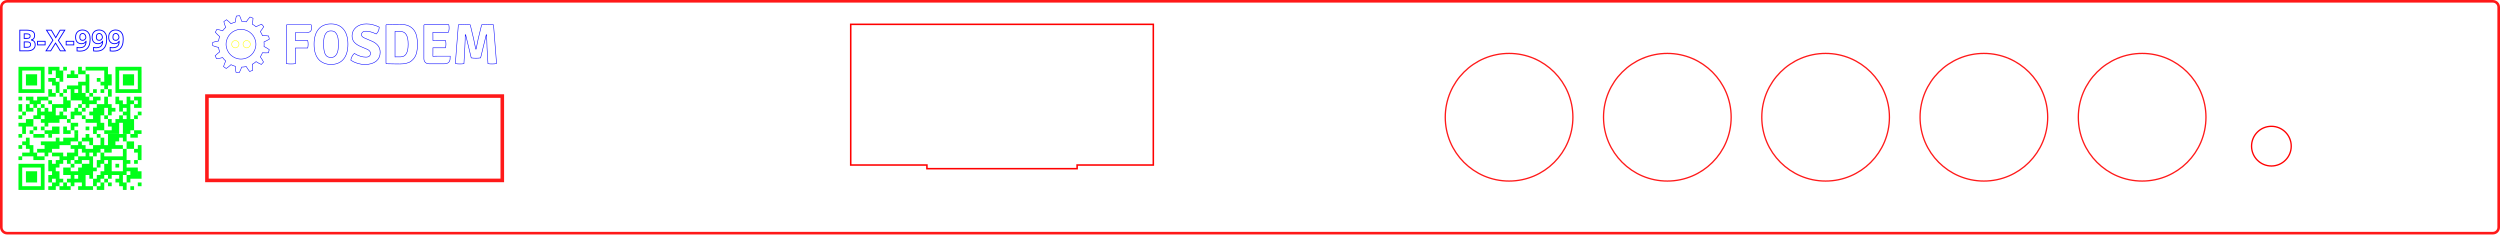
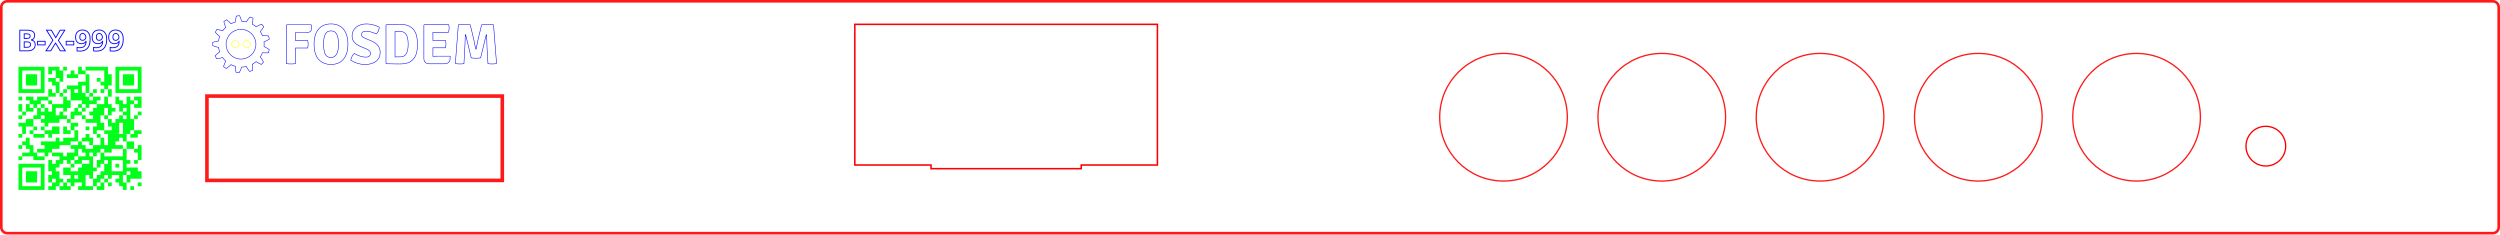
<svg xmlns="http://www.w3.org/2000/svg" width="426.5mm" height="40mm" viewBox="0 0 426.5 40" version="1.1" id="svg2045" xml:space="preserve">
  <defs id="defs2042" />
  <g id="layer1" transform="translate(-0.2499935)">
    <rect style="opacity:0.9;fill:none;stroke:#ff0000;stroke-width:0.447;stop-color:#000000" id="outline" width="426.053" height="39.553" x="0.474" y="0.224" rx="0.999" />
    <rect style="opacity:0.9;fill:none;stroke:#ff0000;stroke-width:0.612;stop-color:#000000" id="slot-ethernet-0" width="50.388" height="14.388" x="35.553" y="16.389" />
    <g id="logo" transform="matrix(0.5948911,0,0,0.5948911,-28.30251,-4.358687)">
      <path id="path41" style="fill:none;fill-opacity:1;fill-rule:nonzero;stroke:#0000ff;stroke-width:0.149" d="m 132.71,16.647 0.016,1.273 v 1.028 h 3.508 c 0.087,0.327 0.131,0.683 0.131,1.069 0,0.386 -0.044,0.742 -0.131,1.069 h -3.508 v 4.487 c -0.346,0.065 -0.779,0.098 -1.298,0.098 -0.519,0 -0.951,-0.033 -1.297,-0.098 V 14.526 l 0.114,-0.098 h 6.984 c 0.065,0.272 0.098,0.612 0.098,1.02 0,0.408 -0.112,0.71 -0.335,0.906 -0.224,0.196 -0.576,0.294 -1.056,0.294 h -3.226" />
      <path id="path43" style="fill:none;fill-opacity:1;fill-rule:nonzero;stroke:#0000ff;stroke-width:0.149" d="m 141.13,22.537 c 0.294,0.849 0.887,1.273 1.779,1.273 0.446,0 0.808,-0.111 1.086,-0.335 0.277,-0.223 0.495,-0.506 0.652,-0.849 0.158,-0.342 0.264,-0.726 0.318,-1.15 0.055,-0.424 0.082,-0.843 0.082,-1.256 0,-0.381 -0.013,-0.805 -0.041,-1.273 -0.027,-0.467 -0.106,-0.905 -0.237,-1.313 -0.131,-0.408 -0.337,-0.751 -0.62,-1.028 -0.283,-0.277 -0.697,-0.416 -1.241,-0.416 -0.522,0 -0.921,0.133 -1.199,0.399 -0.277,0.267 -0.484,0.596 -0.62,0.987 -0.136,0.392 -0.22,0.807 -0.253,1.248 -0.032,0.441 -0.048,0.83 -0.048,1.167 0,0.5 0.024,0.946 0.073,1.338 0.048,0.392 0.138,0.794 0.269,1.207 z m -1.321,2.252 c -1.164,-0.968 -1.746,-2.561 -1.746,-4.781 0,-0.957 0.111,-1.798 0.335,-2.521 0.223,-0.723 0.544,-1.33 0.962,-1.819 0.419,-0.49 0.927,-0.859 1.526,-1.109 0.599,-0.251 1.273,-0.375 2.023,-0.375 0.751,0 1.428,0.125 2.032,0.375 0.604,0.25 1.115,0.623 1.534,1.117 0.419,0.496 0.739,1.104 0.962,1.828 0.223,0.723 0.335,1.558 0.335,2.505 0,0.946 -0.112,1.781 -0.335,2.504 -0.223,0.724 -0.544,1.33 -0.962,1.819 -0.419,0.49 -0.93,0.86 -1.534,1.11 -0.603,0.25 -1.281,0.375 -2.032,0.375 -1.24,0 -2.273,-0.343 -3.1,-1.028" />
      <path id="path45" style="fill:none;fill-opacity:1;fill-rule:nonzero;stroke:#0000ff;stroke-width:0.149;stroke-dasharray:none" d="m 148.603,24.61 c 0.033,-0.359 0.144,-0.718 0.335,-1.077 0.19,-0.359 0.416,-0.653 0.677,-0.881 1.164,0.708 2.268,1.061 3.312,1.061 0.457,0 0.792,-0.103 1.004,-0.31 0.212,-0.206 0.318,-0.462 0.318,-0.767 0,-0.511 -0.343,-0.913 -1.028,-1.207 l -1.925,-0.816 c -0.751,-0.337 -1.327,-0.742 -1.73,-1.215 -0.403,-0.473 -0.604,-1.074 -0.604,-1.803 0,-0.5 0.1,-0.957 0.302,-1.37 0.201,-0.413 0.484,-0.772 0.849,-1.077 0.364,-0.304 0.796,-0.541 1.297,-0.709 0.5,-0.168 1.055,-0.253 1.664,-0.253 1.218,0 2.448,0.31 3.688,0.93 -0.054,0.838 -0.348,1.491 -0.881,1.958 -1.109,-0.533 -2.088,-0.8 -2.937,-0.8 -0.435,0 -0.762,0.098 -0.979,0.294 -0.218,0.195 -0.327,0.419 -0.327,0.669 0,0.424 0.321,0.767 0.963,1.028 l 1.958,0.832 c 0.827,0.349 1.444,0.795 1.852,1.338 0.408,0.544 0.612,1.175 0.612,1.893 0,0.511 -0.093,0.979 -0.277,1.403 -0.185,0.424 -0.459,0.791 -0.824,1.101 -0.365,0.31 -0.819,0.553 -1.363,0.726 -0.544,0.174 -1.18,0.261 -1.909,0.261 -1.414,0 -2.763,-0.402 -4.047,-1.208" />
      <path id="path47" style="fill:none;fill-opacity:1;fill-rule:nonzero;stroke:#0000ff;stroke-width:0.149" d="m 162.897,23.631 c 1.436,0 2.154,-1.208 2.154,-3.622 0,-2.426 -0.718,-3.639 -2.154,-3.639 h -0.922 c -0.266,0 -0.498,-0.005 -0.694,-0.016 v 7.294 c 0.196,-0.011 0.427,-0.016 0.694,-0.016 z m 3.002,1.224 c -0.348,0.283 -0.805,0.49 -1.371,0.62 -0.566,0.131 -1.191,0.196 -1.876,0.196 -0.338,0 -0.824,-0.006 -1.461,-0.016 -0.636,-0.011 -1.433,-0.027 -2.39,-0.049 L 158.687,25.491 V 14.51 l 0.114,-0.114 c 0.631,-0.021 1.286,-0.038 1.966,-0.049 0.68,-0.011 1.395,-0.016 2.146,-0.016 0.924,0 1.697,0.147 2.317,0.441 0.62,0.293 1.115,0.696 1.485,1.207 0.369,0.511 0.631,1.112 0.783,1.803 0.152,0.691 0.228,1.433 0.228,2.227 0,1.088 -0.125,2.029 -0.375,2.823 -0.25,0.795 -0.734,1.468 -1.452,2.023" />
      <path id="path49" style="fill:none;fill-opacity:1;fill-rule:nonzero;stroke:#0000ff;stroke-width:0.149" d="m 172.149,22.276 -0.016,1.175 v 0.016 c 0.498,-0.021 0.9,-0.033 1.203,-0.033 h 3.773 c 0,0.403 -0.016,0.712 -0.049,0.93 -0.131,0.838 -0.685,1.256 -1.664,1.256 h -4.341 c -0.468,0 -0.835,-0.136 -1.101,-0.408 -0.267,-0.272 -0.4,-0.642 -0.4,-1.109 V 14.542 l 0.114,-0.115 h 7.033 c 0.065,0.316 0.098,0.659 0.098,1.028 0,0.37 -0.076,0.756 -0.228,1.159 h -4.439 l 0.016,1.175 v 1.142 c 0.282,-0.01 0.649,-0.016 1.104,-0.016 h 2.486 c 0.098,0.305 0.147,0.653 0.147,1.045 0,0.392 -0.049,0.75 -0.147,1.077 h -3.59 v 1.24" />
      <path id="path51" style="fill:none;fill-opacity:1;fill-rule:nonzero;stroke:#0000ff;stroke-width:0.149" d="m 178.578,25.54 0.865,-11.096 c 0.479,-0.087 1.044,-0.131 1.697,-0.131 0.652,0 1.224,0.044 1.713,0.131 l 0.963,3.998 c 0.381,1.805 0.582,2.79 0.604,2.953 h 0.114 c 0.043,-0.272 0.245,-1.256 0.604,-2.953 l 0.979,-3.998 c 0.479,-0.087 1.045,-0.131 1.697,-0.131 0.653,0 1.224,0.044 1.714,0.131 l 0.865,11.096 c -0.338,0.087 -0.753,0.131 -1.248,0.131 -0.496,0 -0.901,-0.027 -1.216,-0.082 l -0.261,-4.536 c -0.076,-1.805 -0.119,-3.062 -0.13,-3.769 h -0.098 l -1.616,6.641 c -0.391,0.065 -0.84,0.098 -1.346,0.098 -0.506,0 -0.954,-0.033 -1.346,-0.098 l -1.599,-6.641 h -0.114 c 0,0.968 -0.044,2.224 -0.131,3.769 l -0.245,4.536 c -0.316,0.054 -0.72,0.082 -1.215,0.082 -0.495,0 -0.912,-0.044 -1.249,-0.131" />
      <path id="path53" style="fill:none;fill-opacity:1;fill-rule:nonzero;stroke:#0000ff;stroke-width:0.149" d="m 117.096,24.268 c -2.328,0 -4.268,-1.893 -4.268,-4.256 0,-2.352 1.94,-4.279 4.268,-4.279 2.363,0 4.292,1.928 4.292,4.279 0,2.363 -1.928,4.256 -4.292,4.256 z m 6.649,-4.265 -0.033,-0.662 c 0.513,-0.22 1.02,-0.48 1.518,-0.781 -0.041,-0.312 -0.142,-0.613 -0.215,-0.918 -0.587,-0.08 -1.181,-0.106 -1.747,-0.09 -0.075,-0.208 -0.185,-0.401 -0.277,-0.602 -0.1,-0.197 -0.225,-0.38 -0.337,-0.571 0.358,-0.438 0.679,-0.9 0.98,-1.4 -0.18,-0.258 -0.41,-0.475 -0.617,-0.71 -0.555,0.203 -1.094,0.456 -1.587,0.733 -0.164,-0.148 -0.35,-0.27 -0.525,-0.406 -0.181,-0.126 -0.375,-0.233 -0.563,-0.35 0.114,-0.553 0.184,-1.112 0.22,-1.695 -0.28,-0.145 -0.585,-0.231 -0.878,-0.344 -0.398,0.438 -0.757,0.913 -1.066,1.387 -0.213,-0.057 -0.436,-0.074 -0.653,-0.113 -0.219,-0.035 -0.441,-0.029 -0.662,-0.045 -0.157,-0.556 -0.354,-1.07 -0.592,-1.604 -0.314,0.006 -0.625,0.055 -0.936,0.105 -0.151,0.561 -0.249,1.153 -0.3,1.722 -0.217,0.047 -0.424,0.125 -0.631,0.203 -0.211,0.068 -0.407,0.17 -0.607,0.266 -0.396,-0.415 -0.818,-0.793 -1.273,-1.145 -0.274,0.155 -0.53,0.336 -0.778,0.53 0.129,0.569 0.316,1.133 0.536,1.663 -0.169,0.143 -0.317,0.308 -0.464,0.473 -0.156,0.158 -0.281,0.34 -0.415,0.517 -0.543,-0.185 -1.09,-0.323 -1.658,-0.425 -0.171,0.264 -0.313,0.544 -0.445,0.831 0.377,0.444 0.807,0.859 1.246,1.225 -0.084,0.205 -0.137,0.42 -0.191,0.635 -0.064,0.212 -0.092,0.433 -0.125,0.651 -0.565,0.09 -1.122,0.222 -1.666,0.396 -0.021,0.313 -0.03,0.626 -0.005,0.939 0.549,0.217 1.099,0.387 1.671,0.505 0.033,0.218 0.061,0.438 0.125,0.651 0.054,0.214 0.107,0.43 0.191,0.635 -0.445,0.336 -0.898,0.721 -1.293,1.126 0.138,0.283 0.263,0.572 0.435,0.836 0.592,-0.066 1.153,-0.169 1.714,-0.332 0.134,0.176 0.259,0.36 0.415,0.517 0.147,0.165 0.295,0.33 0.464,0.473 -0.239,0.505 -0.459,1.054 -0.623,1.597 0.252,0.188 0.498,0.384 0.772,0.539 0.493,-0.331 0.944,-0.684 1.367,-1.089 0.199,0.096 0.396,0.198 0.607,0.266 0.208,0.078 0.414,0.156 0.631,0.203 0.024,0.557 0.084,1.147 0.193,1.704 0.311,0.044 0.62,0.111 0.934,0.116 0.282,-0.531 0.515,-1.042 0.701,-1.597 0.22,-0.016 0.442,-0.01 0.662,-0.045 0.217,-0.039 0.439,-0.055 0.653,-0.113 0.281,0.485 0.602,0.96 0.962,1.422 0.296,-0.104 0.596,-0.204 0.883,-0.331 0.004,-0.6 -0.034,-1.176 -0.121,-1.741 0.188,-0.117 0.382,-0.225 0.563,-0.351 0.175,-0.135 0.361,-0.257 0.525,-0.405 0.474,0.298 0.979,0.569 1.512,0.81 0.213,-0.229 0.432,-0.456 0.626,-0.702 -0.275,-0.534 -0.574,-1.025 -0.915,-1.486 0.112,-0.191 0.237,-0.374 0.337,-0.571 0.092,-0.201 0.202,-0.394 0.277,-0.602 0.558,0.044 1.132,0.05 1.716,0.015 0.083,-0.302 0.169,-0.607 0.229,-0.915 -0.491,-0.344 -0.992,-0.641 -1.501,-0.888 l 0.033,-0.663" />
      <path id="path59" style="fill:none;fill-opacity:1;fill-rule:nonzero;stroke:#ffff00;stroke-width:0.149;stroke-opacity:1" d="m 115.479,18.953 c -0.578,0 -1.048,0.468 -1.048,1.047 0,0.578 0.469,1.048 1.048,1.048 0.577,0 1.047,-0.469 1.047,-1.048 0,-0.579 -0.47,-1.047 -1.047,-1.047" />
      <g transform="matrix(0.1492318,0,0,-0.1492318,108.4759,11.3228)" id="g61" style="fill:#00ff19;fill-opacity:1;stroke:#0000ff">
        <path id="path63" style="fill:none;fill-opacity:1;stroke:none;stroke-width:0.664;stroke-linecap:butt;stroke-linejoin:miter;stroke-miterlimit:10;stroke-dasharray:none;stroke-opacity:0.059" d="m 46.93,-51.133 c -3.875,0 -7.02,-3.133 -7.02,-7.012 0,-3.875 3.145,-7.015 7.02,-7.015 3.867,0 7.019,3.14 7.019,7.015 0,3.879 -3.152,7.012 -7.019,7.012 z" />
      </g>
      <path id="path65" style="fill:none;fill-opacity:1;fill-rule:nonzero;stroke:#ffff00;stroke-width:0.149;stroke-opacity:1" d="m 118.737,18.953 c -0.578,0 -1.048,0.468 -1.048,1.047 0,0.578 0.47,1.048 1.048,1.048 0.578,0 1.046,-0.469 1.046,-1.048 0,-0.579 -0.468,-1.047 -1.046,-1.047" />
      <g transform="matrix(0.1492318,0,0,-0.1492318,108.4759,11.3228)" id="g67" style="fill:#00ff19;fill-opacity:1;stroke:#0000ff">
        <path id="path69" style="fill:none;fill-opacity:1;stroke:none;stroke-width:0.664;stroke-linecap:butt;stroke-linejoin:miter;stroke-miterlimit:10;stroke-dasharray:none;stroke-opacity:0.059" d="m 68.758,-51.133 c -3.871,0 -7.02,-3.133 -7.02,-7.012 0,-3.875 3.149,-7.015 7.02,-7.015 3.875,0 7.012,3.14 7.012,7.015 0,3.879 -3.137,7.012 -7.012,7.012 z" />
      </g>
      <path id="path71" style="fill:none;fill-opacity:1;fill-rule:nonzero;stroke:#ffff00;stroke-width:0.149;stroke-opacity:0" d="m 118.737,21.047 c -0.578,0 -1.048,-0.469 -1.048,-1.048 0,-0.579 0.47,-1.047 1.048,-1.047 0.578,0 1.046,0.468 1.046,1.047 0,0.578 -0.468,1.048 -1.046,1.048 z m -3.257,0 c -0.578,0 -1.048,-0.469 -1.048,-1.048 0,-0.579 0.469,-1.047 1.048,-1.047 0.577,0 1.047,0.468 1.047,1.047 0,0.578 -0.47,1.048 -1.047,1.048" />
    </g>
    <text xml:space="preserve" style="font-size:4.939px;line-height:1.25;font-family:'DejaVu Sans';-inkscape-font-specification:'DejaVu Sans';fill:none;fill-opacity:1;stroke:#0000ff;stroke-width:0.149;stroke-dasharray:none;stroke-opacity:1" x="3.191" y="8.674" id="box-label">
      <tspan id="tspan3" style="font-style:normal;font-variant:normal;font-weight:bold;font-stretch:normal;font-family:'Fira Code';-inkscape-font-specification:'Fira Code';fill:none;fill-opacity:1;stroke:#0000ff;stroke-width:0.149;stroke-dasharray:none;stroke-opacity:1" x="3.191" y="8.674">B-X-999</tspan>
    </text>
    <path d="m 3.4,11.4 h 0.636 v 0.636 H 3.4 Z m 0.636,0 h 0.636 v 0.636 H 4.036 Z m 0.636,0 h 0.636 v 0.636 H 4.673 Z m 0.636,0 h 0.636 v 0.636 H 5.309 Z m 0.636,0 H 6.582 v 0.636 H 5.945 Z m 0.636,0 h 0.636 v 0.636 H 6.582 Z m 0.636,0 h 0.636 v 0.636 H 7.218 Z m 1.273,0 h 0.636 v 0.636 h -0.636 z m 0.636,0 h 0.636 v 0.636 H 9.127 Z m 0.636,0 h 0.636 v 0.636 H 9.764 Z m 1.273,0 h 0.636 v 0.636 h -0.636 z m 2.545,0 h 0.636 v 0.636 h -0.636 z m 1.273,0 h 0.636 v 0.636 h -0.636 z m 0.636,0 h 0.636 v 0.636 h -0.636 z m 0.636,0 h 0.636 v 0.636 h -0.636 z m 0.636,0 h 0.636 v 0.636 h -0.636 z m 0.636,0 h 0.636 v 0.636 h -0.636 z m 0.636,0 h 0.636 v 0.636 h -0.636 z m 1.909,0 h 0.636 v 0.636 h -0.636 z m 0.636,0 h 0.636 v 0.636 h -0.636 z m 0.636,0 h 0.636 v 0.636 h -0.636 z m 0.636,0 h 0.636 v 0.636 h -0.636 z m 0.636,0 h 0.636 v 0.636 h -0.636 z m 0.636,0 h 0.636 v 0.636 h -0.636 z m 0.636,0 h 0.636 v 0.636 H 23.764 Z M 3.4,12.036 h 0.636 v 0.636 H 3.4 Z m 3.818,0 h 0.636 v 0.636 H 7.218 Z m 1.273,0 h 0.636 v 0.636 h -0.636 z m 1.273,0 h 0.636 v 0.636 H 9.764 Z m 0.636,0 h 0.636 v 0.636 h -0.636 z m 1.909,0 h 0.636 v 0.636 h -0.636 z m 1.273,0 h 0.636 v 0.636 h -0.636 z m 0.636,0 h 0.636 v 0.636 h -0.636 z m 3.818,0 h 0.636 v 0.636 h -0.636 z m 1.909,0 h 0.636 v 0.636 h -0.636 z m 3.818,0 h 0.636 v 0.636 H 23.764 Z M 3.4,12.673 h 0.636 v 0.636 H 3.4 Z m 1.273,0 h 0.636 v 0.636 H 4.673 Z m 0.636,0 h 0.636 v 0.636 H 5.309 Z m 0.636,0 H 6.582 v 0.636 H 5.945 Z m 1.273,0 h 0.636 v 0.636 H 7.218 Z m 2.545,0 h 0.636 v 0.636 H 9.764 Z m 0.636,0 h 0.636 v 0.636 h -0.636 z m 1.273,0 h 0.636 v 0.636 H 11.673 Z m 0.636,0 h 0.636 v 0.636 h -0.636 z m 0.636,0 h 0.636 v 0.636 h -0.636 z m 1.909,0 h 0.636 v 0.636 h -0.636 z m 3.182,0 h 0.636 v 0.636 h -0.636 z m 0.636,0 h 0.636 v 0.636 h -0.636 z m 1.273,0 h 0.636 v 0.636 h -0.636 z m 1.273,0 h 0.636 v 0.636 h -0.636 z m 0.636,0 h 0.636 v 0.636 h -0.636 z m 0.636,0 h 0.636 v 0.636 h -0.636 z m 1.273,0 h 0.636 v 0.636 H 23.764 Z M 3.4,13.309 h 0.636 v 0.636 H 3.4 Z m 1.273,0 h 0.636 v 0.636 H 4.673 Z m 0.636,0 h 0.636 v 0.636 H 5.309 Z m 0.636,0 H 6.582 v 0.636 H 5.945 Z m 1.273,0 h 0.636 v 0.636 H 7.218 Z m 1.273,0 h 0.636 v 0.636 h -0.636 z m 0.636,0 h 0.636 v 0.636 H 9.127 Z m 1.273,0 h 0.636 v 0.636 h -0.636 z m 4.455,0 h 0.636 v 0.636 h -0.636 z m 1.909,0 h 0.636 v 0.636 h -0.636 z m 1.273,0 h 0.636 v 0.636 h -0.636 z m 0.636,0 h 0.636 v 0.636 h -0.636 z m 1.273,0 h 0.636 v 0.636 h -0.636 z m 1.273,0 h 0.636 v 0.636 h -0.636 z m 0.636,0 h 0.636 v 0.636 h -0.636 z m 0.636,0 h 0.636 v 0.636 h -0.636 z m 1.273,0 h 0.636 v 0.636 H 23.764 Z M 3.4,13.945 h 0.636 v 0.636 H 3.4 Z m 1.273,0 h 0.636 v 0.636 H 4.673 Z m 0.636,0 h 0.636 v 0.636 H 5.309 Z m 0.636,0 H 6.582 v 0.636 H 5.945 Z m 1.273,0 h 0.636 v 0.636 H 7.218 Z m 1.909,0 h 0.636 v 0.636 H 9.127 Z m 0.636,0 h 0.636 v 0.636 H 9.764 Z m 3.818,0 h 0.636 v 0.636 h -0.636 z m 0.636,0 h 0.636 v 0.636 h -0.636 z m 0.636,0 h 0.636 v 0.636 h -0.636 z m 2.545,0 h 0.636 v 0.636 h -0.636 z m 0.636,0 h 0.636 v 0.636 h -0.636 z m 0.636,0 h 0.636 v 0.636 h -0.636 z m 1.273,0 h 0.636 v 0.636 h -0.636 z m 1.273,0 h 0.636 v 0.636 h -0.636 z m 0.636,0 h 0.636 v 0.636 h -0.636 z m 0.636,0 h 0.636 v 0.636 h -0.636 z m 1.273,0 h 0.636 v 0.636 H 23.764 Z M 3.4,14.582 h 0.636 v 0.636 H 3.4 Z m 3.818,0 h 0.636 v 0.636 H 7.218 Z m 2.545,0 h 0.636 v 0.636 H 9.764 Z m 1.909,0 h 0.636 v 0.636 H 11.673 Z m 0.636,0 h 0.636 v 0.636 h -0.636 z m 0.636,0 h 0.636 v 0.636 h -0.636 z m 0.636,0 h 0.636 v 0.636 h -0.636 z m 1.273,0 h 0.636 v 0.636 h -0.636 z m 3.182,0 h 0.636 v 0.636 h -0.636 z m 1.909,0 h 0.636 v 0.636 h -0.636 z m 3.818,0 h 0.636 v 0.636 H 23.764 Z M 3.4,15.218 h 0.636 v 0.636 H 3.4 Z m 0.636,0 h 0.636 v 0.636 H 4.036 Z m 0.636,0 h 0.636 v 0.636 H 4.673 Z m 0.636,0 h 0.636 v 0.636 H 5.309 Z m 0.636,0 H 6.582 v 0.636 H 5.945 Z m 0.636,0 h 0.636 v 0.636 H 6.582 Z m 0.636,0 h 0.636 v 0.636 H 7.218 Z m 1.273,0 h 0.636 v 0.636 h -0.636 z m 1.273,0 h 0.636 v 0.636 H 9.764 Z m 1.273,0 h 0.636 v 0.636 h -0.636 z m 1.273,0 h 0.636 v 0.636 h -0.636 z m 1.273,0 h 0.636 v 0.636 h -0.636 z m 1.273,0 h 0.636 v 0.636 h -0.636 z m 1.273,0 h 0.636 v 0.636 h -0.636 z m 1.273,0 h 0.636 v 0.636 h -0.636 z m 1.273,0 h 0.636 v 0.636 h -0.636 z m 1.273,0 h 0.636 v 0.636 h -0.636 z m 0.636,0 h 0.636 v 0.636 h -0.636 z m 0.636,0 h 0.636 v 0.636 h -0.636 z m 0.636,0 h 0.636 v 0.636 h -0.636 z m 0.636,0 h 0.636 v 0.636 h -0.636 z m 0.636,0 h 0.636 v 0.636 h -0.636 z m 0.636,0 h 0.636 v 0.636 H 23.764 Z M 8.491,15.855 h 0.636 v 0.636 h -0.636 z m 0.636,0 h 0.636 v 0.636 H 9.127 Z m 1.273,0 h 0.636 v 0.636 h -0.636 z m 1.909,0 h 0.636 v 0.636 h -0.636 z m 0.636,0 h 0.636 v 0.636 h -0.636 z m 0.636,0 h 0.636 v 0.636 h -0.636 z m 0.636,0 h 0.636 v 0.636 h -0.636 z m 1.273,0 h 0.636 v 0.636 h -0.636 z m 3.182,0 h 0.636 v 0.636 H 18.673 Z M 3.4,16.491 h 0.636 v 0.636 H 3.4 Z m 1.273,0 h 0.636 v 0.636 H 4.673 Z m 0.636,0 h 0.636 v 0.636 H 5.309 Z m 1.273,0 h 0.636 v 0.636 H 6.582 Z m 0.636,0 h 0.636 v 0.636 H 7.218 Z m 0.636,0 h 0.636 v 0.636 H 7.855 Z m 3.182,0 h 0.636 v 0.636 h -0.636 z m 1.273,0 h 0.636 v 0.636 h -0.636 z m 0.636,0 h 0.636 v 0.636 h -0.636 z m 0.636,0 h 0.636 v 0.636 h -0.636 z m 0.636,0 h 0.636 v 0.636 h -0.636 z m 0.636,0 h 0.636 v 0.636 h -0.636 z m 1.273,0 h 0.636 v 0.636 h -0.636 z m 0.636,0 h 0.636 v 0.636 h -0.636 z m 1.273,0 h 0.636 v 0.636 h -0.636 z m 1.909,0 h 0.636 v 0.636 h -0.636 z m 1.909,0 h 0.636 v 0.636 h -0.636 z m 1.273,0 h 0.636 v 0.636 h -0.636 z m 0.636,0 h 0.636 v 0.636 H 23.764 Z M 5.309,17.127 h 0.636 v 0.636 H 5.309 Z m 0.636,0 H 6.582 v 0.636 H 5.945 Z m 0.636,0 h 0.636 v 0.636 H 6.582 Z m 1.909,0 h 0.636 v 0.636 h -0.636 z m 2.545,0 h 0.636 v 0.636 h -0.636 z m 0.636,0 h 0.636 v 0.636 H 11.673 Z m 2.545,0 h 0.636 v 0.636 h -0.636 z m 0.636,0 h 0.636 v 0.636 h -0.636 z m 0.636,0 h 0.636 v 0.636 h -0.636 z m 0.636,0 h 0.636 v 0.636 h -0.636 z m 1.909,0 h 0.636 v 0.636 h -0.636 z m 1.909,0 h 0.636 v 0.636 h -0.636 z m 0.636,0 h 0.636 v 0.636 h -0.636 z m 1.273,0 h 0.636 v 0.636 h -0.636 z m 0.636,0 h 0.636 v 0.636 h -0.636 z m 1.273,0 h 0.636 v 0.636 H 23.764 Z M 3.4,17.764 h 0.636 v 0.636 H 3.4 Z m 1.273,0 h 0.636 v 0.636 H 4.673 Z m 1.273,0 H 6.582 v 0.636 H 5.945 Z m 1.273,0 h 0.636 v 0.636 H 7.218 Z m 1.909,0 h 0.636 v 0.636 H 9.127 Z m 0.636,0 h 0.636 v 0.636 H 9.764 Z m 0.636,0 h 0.636 v 0.636 h -0.636 z m 0.636,0 h 0.636 v 0.636 h -0.636 z m 0.636,0 h 0.636 v 0.636 H 11.673 Z m 1.909,0 h 0.636 v 0.636 h -0.636 z m 1.273,0 h 0.636 v 0.636 h -0.636 z m 1.909,0 h 0.636 v 0.636 h -0.636 z m 0.636,0 h 0.636 v 0.636 h -0.636 z m 0.636,0 h 0.636 v 0.636 h -0.636 z m 0.636,0 h 0.636 v 0.636 h -0.636 z m 1.909,0 h 0.636 v 0.636 h -0.636 z m 0.636,0 h 0.636 v 0.636 h -0.636 z m 0.636,0 h 0.636 v 0.636 h -0.636 z m 1.273,0 h 0.636 v 0.636 h -0.636 z m 0.636,0 h 0.636 v 0.636 H 23.764 Z M 3.4,18.4 h 0.636 v 0.636 H 3.4 Z m 1.273,0 h 0.636 v 0.636 H 4.673 Z m 0.636,0 h 0.636 v 0.636 H 5.309 Z m 1.273,0 h 0.636 v 0.636 H 6.582 Z m 1.273,0 h 0.636 v 0.636 H 7.855 Z m 1.273,0 h 0.636 v 0.636 H 9.127 Z m 1.909,0 h 0.636 v 0.636 h -0.636 z m 1.909,0 h 0.636 v 0.636 h -0.636 z m 1.273,0 h 0.636 v 0.636 h -0.636 z m 1.909,0 h 0.636 v 0.636 h -0.636 z m 0.636,0 h 0.636 v 0.636 h -0.636 z m 0.636,0 h 0.636 v 0.636 h -0.636 z m 1.273,0 h 0.636 v 0.636 h -0.636 z m 0.636,0 h 0.636 v 0.636 h -0.636 z m 1.273,0 h 0.636 v 0.636 h -0.636 z m 1.273,0 h 0.636 v 0.636 H 21.855 Z M 4.036,19.036 h 0.636 v 0.636 H 4.036 Z m 2.545,0 h 0.636 v 0.636 H 6.582 Z m 0.636,0 h 0.636 v 0.636 H 7.218 Z m 0.636,0 h 0.636 v 0.636 H 7.855 Z m 0.636,0 h 0.636 v 0.636 h -0.636 z m 0.636,0 h 0.636 v 0.636 H 9.127 Z m 1.273,0 h 0.636 v 0.636 h -0.636 z m 1.909,0 h 0.636 v 0.636 h -0.636 z m 0.636,0 h 0.636 v 0.636 h -0.636 z m 0.636,0 h 0.636 v 0.636 h -0.636 z m 1.909,0 h 0.636 v 0.636 h -0.636 z m 0.636,0 h 0.636 v 0.636 h -0.636 z m 0.636,0 h 0.636 v 0.636 h -0.636 z m 0.636,0 h 0.636 v 0.636 h -0.636 z m 1.273,0 h 0.636 v 0.636 h -0.636 z m 2.545,0 h 0.636 v 0.636 h -0.636 z m 0.636,0 h 0.636 v 0.636 h -0.636 z m 1.909,0 h 0.636 v 0.636 H 23.764 Z M 3.4,19.673 h 0.636 v 0.636 H 3.4 Z m 2.545,0 H 6.582 v 0.636 H 5.945 Z m 0.636,0 h 0.636 v 0.636 H 6.582 Z m 1.273,0 h 0.636 v 0.636 H 7.855 Z m 0.636,0 h 0.636 v 0.636 h -0.636 z m 0.636,0 h 0.636 v 0.636 H 9.127 Z m 0.636,0 h 0.636 v 0.636 H 9.764 Z m 0.636,0 h 0.636 v 0.636 h -0.636 z m 0.636,0 h 0.636 v 0.636 h -0.636 z m 1.273,0 h 0.636 v 0.636 h -0.636 z m 1.909,0 h 0.636 v 0.636 h -0.636 z m 1.909,0 h 0.636 v 0.636 h -0.636 z m 0.636,0 h 0.636 v 0.636 h -0.636 z m 1.273,0 h 0.636 v 0.636 h -0.636 z m 2.545,0 h 0.636 v 0.636 h -0.636 z m 1.273,0 h 0.636 v 0.636 h -0.636 z m 1.273,0 h 0.636 v 0.636 H 23.127 Z M 4.673,20.309 h 0.636 v 0.636 H 4.673 Z m 0.636,0 h 0.636 v 0.636 H 5.309 Z m 1.909,0 h 0.636 v 0.636 H 7.218 Z m 0.636,0 h 0.636 v 0.636 H 7.855 Z m 0.636,0 h 0.636 v 0.636 h -0.636 z m 0.636,0 h 0.636 v 0.636 H 9.127 Z m 0.636,0 h 0.636 v 0.636 H 9.764 Z m 1.909,0 h 0.636 v 0.636 H 11.673 Z m 3.182,0 h 0.636 v 0.636 h -0.636 z m 0.636,0 h 0.636 v 0.636 h -0.636 z m 0.636,0 h 0.636 v 0.636 h -0.636 z m 0.636,0 h 0.636 v 0.636 h -0.636 z m 1.909,0 h 0.636 v 0.636 h -0.636 z m 1.273,0 h 0.636 v 0.636 h -0.636 z m 0.636,0 h 0.636 v 0.636 h -0.636 z m 0.636,0 h 0.636 v 0.636 h -0.636 z m 0.636,0 h 0.636 v 0.636 h -0.636 z m 0.636,0 h 0.636 v 0.636 H 22.491 Z M 3.4,20.945 h 0.636 v 0.636 H 3.4 Z m 0.636,0 h 0.636 v 0.636 H 4.036 Z m 0.636,0 h 0.636 v 0.636 H 4.673 Z m 0.636,0 h 0.636 v 0.636 H 5.309 Z m 2.545,0 h 0.636 v 0.636 H 7.855 Z m 4.455,0 h 0.636 v 0.636 h -0.636 z m 0.636,0 h 0.636 v 0.636 h -0.636 z m 3.818,0 h 0.636 v 0.636 h -0.636 z m 0.636,0 h 0.636 v 0.636 h -0.636 z m 1.273,0 h 0.636 v 0.636 h -0.636 z m 0.636,0 h 0.636 v 0.636 h -0.636 z m 0.636,0 h 0.636 v 0.636 h -0.636 z m 1.273,0 h 0.636 v 0.636 h -0.636 z m 0.636,0 h 0.636 v 0.636 h -0.636 z m 0.636,0 h 0.636 v 0.636 H 22.491 Z M 4.036,21.582 h 0.636 v 0.636 H 4.036 Z m 1.909,0 H 6.582 v 0.636 H 5.945 Z m 1.273,0 h 0.636 v 0.636 H 7.218 Z m 1.909,0 h 0.636 v 0.636 H 9.127 Z m 0.636,0 h 0.636 v 0.636 H 9.764 Z m 1.273,0 h 0.636 v 0.636 h -0.636 z m 1.273,0 h 0.636 v 0.636 h -0.636 z m 2.545,0 h 0.636 v 0.636 h -0.636 z m 1.273,0 h 0.636 v 0.636 h -0.636 z m 0.636,0 h 0.636 v 0.636 h -0.636 z m 0.636,0 h 0.636 v 0.636 h -0.636 z m 1.909,0 h 0.636 v 0.636 h -0.636 z m 0.636,0 h 0.636 v 0.636 h -0.636 z m 1.273,0 h 0.636 v 0.636 h -0.636 z m 0.636,0 h 0.636 v 0.636 h -0.636 z m 0.636,0 h 0.636 v 0.636 H 22.491 Z M 4.036,22.218 h 0.636 v 0.636 H 4.036 Z m 1.273,0 h 0.636 v 0.636 H 5.309 Z m 2.545,0 h 0.636 v 0.636 H 7.855 Z m 0.636,0 h 0.636 v 0.636 h -0.636 z m 0.636,0 h 0.636 v 0.636 H 9.127 Z m 0.636,0 h 0.636 v 0.636 H 9.764 Z m 1.273,0 h 0.636 v 0.636 h -0.636 z m 0.636,0 h 0.636 v 0.636 H 11.673 Z m 1.273,0 h 0.636 v 0.636 h -0.636 z m 3.182,0 h 0.636 v 0.636 h -0.636 z m 1.909,0 h 0.636 v 0.636 h -0.636 z m 0.636,0 h 0.636 v 0.636 h -0.636 z m 0.636,0 h 0.636 v 0.636 h -0.636 z m 0.636,0 h 0.636 v 0.636 h -0.636 z m 1.273,0 h 0.636 v 0.636 h -0.636 z m 0.636,0 h 0.636 v 0.636 h -0.636 z m 1.273,0 h 0.636 v 0.636 h -0.636 z m 0.636,0 h 0.636 v 0.636 H 23.764 Z M 3.4,22.855 h 0.636 v 0.636 H 3.4 Z m 2.545,0 H 6.582 v 0.636 H 5.945 Z m 0.636,0 h 0.636 v 0.636 H 6.582 Z m 0.636,0 h 0.636 v 0.636 H 7.218 Z m 1.273,0 h 0.636 v 0.636 h -0.636 z m 4.455,0 h 0.636 v 0.636 h -0.636 z m 1.909,0 h 0.636 v 0.636 h -0.636 z m 1.909,0 h 0.636 v 0.636 h -0.636 z m 1.909,0 h 0.636 v 0.636 h -0.636 z m 0.636,0 h 0.636 v 0.636 h -0.636 z m 0.636,0 h 0.636 v 0.636 h -0.636 z m 0.636,0 h 0.636 v 0.636 h -0.636 z m 0.636,0 h 0.636 v 0.636 h -0.636 z m 1.273,0 h 0.636 v 0.636 h -0.636 z m 0.636,0 h 0.636 v 0.636 H 23.127 Z M 4.673,23.491 h 0.636 v 0.636 H 4.673 Z m 5.091,0 h 0.636 v 0.636 H 9.764 Z m 1.273,0 h 0.636 v 0.636 h -0.636 z m 0.636,0 h 0.636 v 0.636 H 11.673 Z m 0.636,0 h 0.636 v 0.636 h -0.636 z m 0.636,0 h 0.636 v 0.636 h -0.636 z m 1.273,0 h 0.636 v 0.636 h -0.636 z m 0.636,0 h 0.636 v 0.636 h -0.636 z m 0.636,0 h 0.636 v 0.636 h -0.636 z m 1.909,0 h 0.636 v 0.636 h -0.636 z m 1.273,0 h 0.636 v 0.636 h -0.636 z m 0.636,0 h 0.636 v 0.636 h -0.636 z m 0.636,0 h 0.636 v 0.636 h -0.636 z m 1.273,0 h 0.636 v 0.636 H 21.218 Z M 4.036,24.127 h 0.636 v 0.636 H 4.036 Z m 0.636,0 h 0.636 v 0.636 H 4.673 Z m 2.545,0 h 0.636 v 0.636 H 7.218 Z m 0.636,0 h 0.636 v 0.636 H 7.855 Z m 0.636,0 h 0.636 v 0.636 h -0.636 z m 0.636,0 h 0.636 v 0.636 H 9.127 Z m 0.636,0 h 0.636 v 0.636 H 9.764 Z m 0.636,0 h 0.636 v 0.636 h -0.636 z m 0.636,0 h 0.636 v 0.636 h -0.636 z m 0.636,0 h 0.636 v 0.636 H 11.673 Z m 1.909,0 h 0.636 v 0.636 h -0.636 z m 1.909,0 h 0.636 v 0.636 h -0.636 z m 1.909,0 h 0.636 v 0.636 h -0.636 z m 1.273,0 h 0.636 v 0.636 h -0.636 z m 0.636,0 h 0.636 v 0.636 h -0.636 z m 2.545,0 h 0.636 v 0.636 h -0.636 z m 0.636,0 h 0.636 v 0.636 H 22.491 Z M 3.4,24.764 h 0.636 v 0.636 H 3.4 Z m 1.273,0 h 0.636 v 0.636 H 4.673 Z m 0.636,0 h 0.636 v 0.636 H 5.309 Z m 2.545,0 h 0.636 v 0.636 H 7.855 Z m 0.636,0 h 0.636 v 0.636 h -0.636 z m 0.636,0 h 0.636 v 0.636 H 9.127 Z m 0.636,0 h 0.636 v 0.636 H 9.764 Z m 2.545,0 h 0.636 v 0.636 h -0.636 z m 0.636,0 h 0.636 v 0.636 h -0.636 z m 0.636,0 h 0.636 v 0.636 h -0.636 z m 0.636,0 h 0.636 v 0.636 h -0.636 z m 1.909,0 h 0.636 v 0.636 h -0.636 z m 0.636,0 h 0.636 v 0.636 h -0.636 z m 0.636,0 h 0.636 v 0.636 h -0.636 z m 0.636,0 h 0.636 v 0.636 h -0.636 z m 0.636,0 h 0.636 v 0.636 h -0.636 z m 0.636,0 h 0.636 v 0.636 h -0.636 z m 0.636,0 h 0.636 v 0.636 h -0.636 z m 0.636,0 h 0.636 v 0.636 h -0.636 z m 1.273,0 h 0.636 v 0.636 h -0.636 z m 0.636,0 h 0.636 v 0.636 h -0.636 z m 1.273,0 h 0.636 v 0.636 H 23.764 Z M 5.309,25.4 h 0.636 v 0.636 H 5.309 Z m 1.273,0 h 0.636 v 0.636 H 6.582 Z m 0.636,0 h 0.636 v 0.636 H 7.218 Z m 0.636,0 h 0.636 v 0.636 H 7.855 Z m 0.636,0 h 0.636 v 0.636 h -0.636 z m 4.455,0 h 0.636 v 0.636 h -0.636 z m 1.273,0 h 0.636 v 0.636 h -0.636 z m 0.636,0 h 0.636 v 0.636 h -0.636 z m 0.636,0 h 0.636 v 0.636 h -0.636 z m 0.636,0 h 0.636 v 0.636 h -0.636 z m 0.636,0 h 0.636 v 0.636 h -0.636 z m 1.273,0 h 0.636 v 0.636 h -0.636 z m 0.636,0 h 0.636 v 0.636 h -0.636 z m 2.545,0 h 0.636 v 0.636 h -0.636 z m 1.909,0 h 0.636 v 0.636 h -0.636 z m 0.636,0 h 0.636 v 0.636 H 23.764 Z M 4.036,26.036 h 0.636 v 0.636 H 4.036 Z m 0.636,0 h 0.636 v 0.636 H 4.673 Z m 0.636,0 h 0.636 v 0.636 H 5.309 Z m 0.636,0 H 6.582 v 0.636 H 5.945 Z m 1.909,0 h 0.636 v 0.636 H 7.855 Z m 1.273,0 h 0.636 v 0.636 H 9.127 Z m 0.636,0 h 0.636 v 0.636 H 9.764 Z m 0.636,0 h 0.636 v 0.636 h -0.636 z m 1.273,0 h 0.636 v 0.636 H 11.673 Z m 0.636,0 h 0.636 v 0.636 h -0.636 z m 0.636,0 h 0.636 v 0.636 h -0.636 z m 1.909,0 h 0.636 v 0.636 h -0.636 z m 1.273,0 h 0.636 v 0.636 h -0.636 z m 1.273,0 h 0.636 v 0.636 h -0.636 z m 3.818,0 h 0.636 v 0.636 h -0.636 z m 2.545,0 h 0.636 v 0.636 H 23.764 Z M 3.4,26.673 h 0.636 v 0.636 H 3.4 Z m 2.545,0 H 6.582 v 0.636 H 5.945 Z m 0.636,0 h 0.636 v 0.636 H 6.582 Z m 0.636,0 h 0.636 v 0.636 H 7.218 Z m 3.182,0 h 0.636 v 0.636 h -0.636 z m 0.636,0 h 0.636 v 0.636 h -0.636 z m 0.636,0 h 0.636 v 0.636 H 11.673 Z m 0.636,0 h 0.636 v 0.636 h -0.636 z m 1.273,0 h 0.636 v 0.636 h -0.636 z m 0.636,0 h 0.636 v 0.636 h -0.636 z m 0.636,0 h 0.636 v 0.636 h -0.636 z m 0.636,0 h 0.636 v 0.636 h -0.636 z m 1.909,0 h 0.636 v 0.636 h -0.636 z m 0.636,0 h 0.636 v 0.636 h -0.636 z m 0.636,0 h 0.636 v 0.636 h -0.636 z m 0.636,0 h 0.636 v 0.636 h -0.636 z m 0.636,0 h 0.636 v 0.636 h -0.636 z m 0.636,0 h 0.636 v 0.636 h -0.636 z m 0.636,0 h 0.636 v 0.636 h -0.636 z m 2.545,0 h 0.636 v 0.636 H 23.764 Z M 8.491,27.309 h 0.636 v 0.636 h -0.636 z m 1.273,0 h 0.636 v 0.636 H 9.764 Z m 0.636,0 h 0.636 v 0.636 h -0.636 z m 1.273,0 h 0.636 v 0.636 H 11.673 Z m 1.273,0 h 0.636 v 0.636 h -0.636 z m 0.636,0 h 0.636 v 0.636 h -0.636 z m 1.909,0 h 0.636 v 0.636 h -0.636 z m 1.273,0 h 0.636 v 0.636 h -0.636 z m 0.636,0 h 0.636 v 0.636 h -0.636 z m 1.273,0 h 0.636 v 0.636 h -0.636 z m 2.545,0 h 0.636 v 0.636 h -0.636 z m 0.636,0 h 0.636 v 0.636 h -0.636 z m 1.273,0 h 0.636 v 0.636 H 23.127 Z M 3.4,27.945 h 0.636 v 0.636 H 3.4 Z m 0.636,0 h 0.636 v 0.636 H 4.036 Z m 0.636,0 h 0.636 v 0.636 H 4.673 Z m 0.636,0 h 0.636 v 0.636 H 5.309 Z m 0.636,0 H 6.582 v 0.636 H 5.945 Z m 0.636,0 h 0.636 v 0.636 H 6.582 Z m 0.636,0 h 0.636 v 0.636 H 7.218 Z m 1.273,0 h 0.636 v 0.636 h -0.636 z m 0.636,0 h 0.636 v 0.636 H 9.127 Z m 0.636,0 h 0.636 v 0.636 H 9.764 Z m 2.545,0 h 0.636 v 0.636 h -0.636 z m 1.909,0 h 0.636 v 0.636 h -0.636 z m 0.636,0 h 0.636 v 0.636 h -0.636 z m 0.636,0 h 0.636 v 0.636 h -0.636 z m 1.273,0 h 0.636 v 0.636 h -0.636 z m 1.273,0 h 0.636 v 0.636 h -0.636 z m 0.636,0 h 0.636 v 0.636 h -0.636 z m 1.273,0 h 0.636 v 0.636 h -0.636 z m 1.273,0 h 0.636 v 0.636 H 21.218 Z M 3.4,28.582 h 0.636 v 0.636 H 3.4 Z m 3.818,0 h 0.636 v 0.636 H 7.218 Z m 1.273,0 h 0.636 v 0.636 h -0.636 z m 0.636,0 h 0.636 v 0.636 H 9.127 Z m 1.909,0 h 0.636 v 0.636 h -0.636 z m 0.636,0 h 0.636 v 0.636 H 11.673 Z m 1.909,0 h 0.636 v 0.636 h -0.636 z m 0.636,0 h 0.636 v 0.636 h -0.636 z m 0.636,0 h 0.636 v 0.636 h -0.636 z m 0.636,0 h 0.636 v 0.636 h -0.636 z m 0.636,0 h 0.636 v 0.636 h -0.636 z m 1.909,0 h 0.636 v 0.636 h -0.636 z m 0.636,0 h 0.636 v 0.636 h -0.636 z m 2.545,0 h 0.636 v 0.636 h -0.636 z m 0.636,0 h 0.636 v 0.636 h -0.636 z m 0.636,0 h 0.636 v 0.636 h -0.636 z m 0.636,0 h 0.636 v 0.636 H 23.127 Z M 3.4,29.218 h 0.636 v 0.636 H 3.4 Z m 1.273,0 h 0.636 v 0.636 H 4.673 Z m 0.636,0 h 0.636 v 0.636 H 5.309 Z m 0.636,0 H 6.582 v 0.636 H 5.945 Z m 1.273,0 h 0.636 v 0.636 H 7.218 Z m 1.909,0 h 0.636 v 0.636 H 9.127 Z m 0.636,0 h 0.636 v 0.636 H 9.764 Z m 1.273,0 h 0.636 v 0.636 h -0.636 z m 0.636,0 h 0.636 v 0.636 H 11.673 Z m 0.636,0 h 0.636 v 0.636 h -0.636 z m 0.636,0 h 0.636 v 0.636 h -0.636 z m 0.636,0 h 0.636 v 0.636 h -0.636 z m 0.636,0 h 0.636 v 0.636 h -0.636 z m 0.636,0 h 0.636 v 0.636 h -0.636 z m 0.636,0 h 0.636 v 0.636 h -0.636 z m 1.909,0 h 0.636 v 0.636 h -0.636 z m 0.636,0 h 0.636 v 0.636 h -0.636 z m 0.636,0 h 0.636 v 0.636 h -0.636 z m 0.636,0 h 0.636 v 0.636 h -0.636 z m 0.636,0 h 0.636 v 0.636 h -0.636 z m 0.636,0 h 0.636 v 0.636 h -0.636 z m 0.636,0 h 0.636 v 0.636 h -0.636 z m 1.273,0 h 0.636 v 0.636 h -0.636 z m 0.636,0 h 0.636 v 0.636 h -0.636 z m 0.636,0 h 0.636 v 0.636 H 23.764 Z M 3.4,29.855 h 0.636 v 0.636 H 3.4 Z m 1.273,0 h 0.636 v 0.636 H 4.673 Z m 0.636,0 h 0.636 v 0.636 H 5.309 Z m 0.636,0 H 6.582 v 0.636 H 5.945 Z m 1.273,0 h 0.636 v 0.636 H 7.218 Z m 1.273,0 h 0.636 v 0.636 h -0.636 z m 0.636,0 h 0.636 v 0.636 H 9.127 Z m 0.636,0 h 0.636 v 0.636 H 9.764 Z m 2.545,0 h 0.636 v 0.636 h -0.636 z m 1.273,0 h 0.636 v 0.636 h -0.636 z m 0.636,0 h 0.636 v 0.636 h -0.636 z m 1.273,0 h 0.636 v 0.636 h -0.636 z m 1.273,0 h 0.636 v 0.636 h -0.636 z m 0.636,0 h 0.636 v 0.636 h -0.636 z m 1.273,0 h 0.636 v 0.636 h -0.636 z m 1.909,0 h 0.636 v 0.636 h -0.636 z m 1.273,0 h 0.636 v 0.636 h -0.636 z m 0.636,0 h 0.636 v 0.636 h -0.636 z m 0.636,0 h 0.636 v 0.636 h -0.636 z m 0.636,0 h 0.636 v 0.636 H 23.764 Z M 3.4,30.491 h 0.636 v 0.636 H 3.4 Z m 1.273,0 h 0.636 v 0.636 H 4.673 Z m 0.636,0 h 0.636 v 0.636 H 5.309 Z m 0.636,0 H 6.582 v 0.636 H 5.945 Z m 1.273,0 h 0.636 v 0.636 H 7.218 Z m 1.273,0 h 0.636 v 0.636 h -0.636 z m 1.273,0 h 0.636 v 0.636 H 9.764 Z m 0.636,0 h 0.636 v 0.636 h -0.636 z m 1.273,0 h 0.636 v 0.636 H 11.673 Z m 0.636,0 h 0.636 v 0.636 h -0.636 z m 0.636,0 h 0.636 v 0.636 h -0.636 z m 0.636,0 h 0.636 v 0.636 h -0.636 z m 0.636,0 h 0.636 v 0.636 h -0.636 z m 1.909,0 h 0.636 v 0.636 h -0.636 z m 0.636,0 h 0.636 v 0.636 h -0.636 z m 1.273,0 h 0.636 v 0.636 h -0.636 z m 1.909,0 h 0.636 v 0.636 h -0.636 z m 0.636,0 h 0.636 v 0.636 h -0.636 z m 1.273,0 h 0.636 v 0.636 H 21.855 Z M 3.4,31.127 h 0.636 v 0.636 H 3.4 Z m 3.818,0 h 0.636 v 0.636 H 7.218 Z m 1.909,0 h 0.636 v 0.636 H 9.127 Z m 0.636,0 h 0.636 v 0.636 H 9.764 Z m 1.273,0 h 0.636 v 0.636 h -0.636 z m 1.273,0 h 0.636 v 0.636 h -0.636 z m 1.909,0 h 0.636 v 0.636 h -0.636 z m 1.909,0 h 0.636 v 0.636 h -0.636 z m 1.273,0 h 0.636 v 0.636 h -0.636 z m 1.273,0 h 0.636 v 0.636 h -0.636 z m 1.909,0 h 0.636 v 0.636 h -0.636 z m 0.636,0 h 0.636 v 0.636 h -0.636 z m 2.545,0 h 0.636 v 0.636 H 23.764 Z M 3.4,31.764 H 4.036 V 32.4 H 3.4 Z m 0.636,0 H 4.673 V 32.4 H 4.036 Z m 0.636,0 H 5.309 V 32.4 H 4.673 Z m 0.636,0 H 5.945 V 32.4 H 5.309 Z m 0.636,0 H 6.582 V 32.4 H 5.945 Z m 0.636,0 H 7.218 V 32.4 H 6.582 Z m 0.636,0 H 7.855 V 32.4 H 7.218 Z m 1.273,0 h 0.636 V 32.4 h -0.636 z m 0.636,0 H 9.764 V 32.4 H 9.127 Z m 1.273,0 h 0.636 V 32.4 h -0.636 z m 0.636,0 H 11.673 V 32.4 h -0.636 z m 0.636,0 h 0.636 V 32.4 H 11.673 Z m 1.909,0 h 0.636 V 32.4 h -0.636 z m 0.636,0 h 0.636 V 32.4 h -0.636 z m 0.636,0 h 0.636 V 32.4 h -0.636 z m 0.636,0 h 0.636 V 32.4 h -0.636 z m 1.273,0 h 0.636 V 32.4 h -0.636 z m 0.636,0 h 0.636 V 32.4 h -0.636 z m 3.818,0 h 0.636 V 32.4 h -0.636 z m 1.273,0 h 0.636 V 32.4 h -0.636 z" id="box-qr" fill="#000000" fill-opacity="1" fill-rule="nonzero" stroke="none" style="fill:#00ff19;fill-opacity:1;stroke-width:0.636" />
-     <path id="path9702-5-5-7" style="opacity:0.9;fill:none;stroke:#ff0000;stroke-width:0.226;stroke-dasharray:none;stop-color:#000000" d="M 273.812,20 A 10.887,10.887 0 0 1 284.699,9.113 10.887,10.887 0 0 1 295.586,20 10.887,10.887 0 0 1 284.699,30.887 10.887,10.887 0 0 1 273.812,20 Z" />
-     <path id="path9702-5-5-7-0" style="opacity:0.9;fill:none;stroke:#ff0000;stroke-width:0.226;stroke-dasharray:none;stop-color:#000000" d="M 300.812,20 A 10.887,10.887 0 0 1 311.699,9.113 10.887,10.887 0 0 1 322.586,20 10.887,10.887 0 0 1 311.699,30.887 10.887,10.887 0 0 1 300.812,20 Z" />
-     <path id="path9702-5-5-7-0-6" style="opacity:0.9;fill:none;stroke:#ff0000;stroke-width:0.226;stroke-dasharray:none;stop-color:#000000" d="M 327.813,20 A 10.887,10.887 0 0 1 338.7,9.113 10.887,10.887 0 0 1 349.587,20 10.887,10.887 0 0 1 338.7,30.887 10.887,10.887 0 0 1 327.813,20 Z" />
-     <path id="path9702-5-5-7-0-6-2" style="opacity:0.9;fill:none;stroke:#ff0000;stroke-width:0.226;stroke-dasharray:none;stop-color:#000000" d="M 354.813,20 A 10.887,10.887 0 0 1 365.7,9.113 10.887,10.887 0 0 1 376.587,20 10.887,10.887 0 0 1 365.7,30.887 10.887,10.887 0 0 1 354.813,20 Z" />
-     <path id="path9702-5-5-7-6" style="opacity:0.9;fill:none;stroke:#ff0000;stroke-width:0.226;stroke-dasharray:none;stop-color:#000000" d="M 246.812,20 A 10.887,10.887 0 0 1 257.699,9.113 10.887,10.887 0 0 1 268.586,20 10.887,10.887 0 0 1 257.699,30.887 10.887,10.887 0 0 1 246.812,20 Z" />
-     <ellipse style="fill:none;stroke:#ff0000;stroke-width:0.229;stop-color:#000000" id="path4363-2" cx="387.75" cy="24.933" rx="3.385" ry="3.385" />
-     <path id="rect16799" style="fill:none;stroke:#ff0000;stroke-width:0.265;stop-color:#000000" d="M 145.382,4.152 V 28.152 h 13 v 0.624 h 25.624 v -0.624 h 13 V 4.152 h -13 -25.624 z" />
+     <path id="path9702-5-5-7" style="opacity:0.9;fill:none;stroke:#ff0000;stroke-width:0.226;stroke-dasharray:none;stop-color:#000000" d="M 272.863,20 A 10.887,10.887 0 0 1 283.75,9.113 10.887,10.887 0 0 1 294.637,20 10.887,10.887 0 0 1 283.75,30.887 10.887,10.887 0 0 1 272.863,20 Z" />
+     <path id="path9702-5-5-7-0" style="opacity:0.9;fill:none;stroke:#ff0000;stroke-width:0.226;stroke-dasharray:none;stop-color:#000000" d="M 299.863,20 A 10.887,10.887 0 0 1 310.75,9.113 10.887,10.887 0 0 1 321.637,20 10.887,10.887 0 0 1 310.75,30.887 10.887,10.887 0 0 1 299.863,20 Z" />
+     <path id="path9702-5-5-7-0-6" style="opacity:0.9;fill:none;stroke:#ff0000;stroke-width:0.226;stroke-dasharray:none;stop-color:#000000" d="M 326.864,20 A 10.887,10.887 0 0 1 337.751,9.113 10.887,10.887 0 0 1 348.638,20 10.887,10.887 0 0 1 337.751,30.887 10.887,10.887 0 0 1 326.864,20 Z" />
+     <path id="path9702-5-5-7-0-6-2" style="opacity:0.9;fill:none;stroke:#ff0000;stroke-width:0.226;stroke-dasharray:none;stop-color:#000000" d="M 353.864,20 A 10.887,10.887 0 0 1 364.751,9.113 10.887,10.887 0 0 1 375.638,20 10.887,10.887 0 0 1 364.751,30.887 10.887,10.887 0 0 1 353.864,20 Z" />
+     <path id="path9702-5-5-7-6" style="opacity:0.9;fill:none;stroke:#ff0000;stroke-width:0.226;stroke-dasharray:none;stop-color:#000000" d="M 245.863,20 A 10.887,10.887 0 0 1 256.75,9.113 10.887,10.887 0 0 1 267.637,20 10.887,10.887 0 0 1 256.75,30.887 10.887,10.887 0 0 1 245.863,20 Z" />
+     <ellipse style="fill:none;stroke:#ff0000;stroke-width:0.229;stop-color:#000000" id="path4363-2" cx="386.801" cy="24.933" rx="3.385" ry="3.385" />
+     <path id="rect16799" style="fill:none;stroke:#ff0000;stroke-width:0.265;stop-color:#000000" d="M 146.082,4.152 V 28.152 h 13 v 0.624 h 25.624 v -0.624 h 13 V 4.152 h -13 -25.624 z" />
  </g>
</svg>
